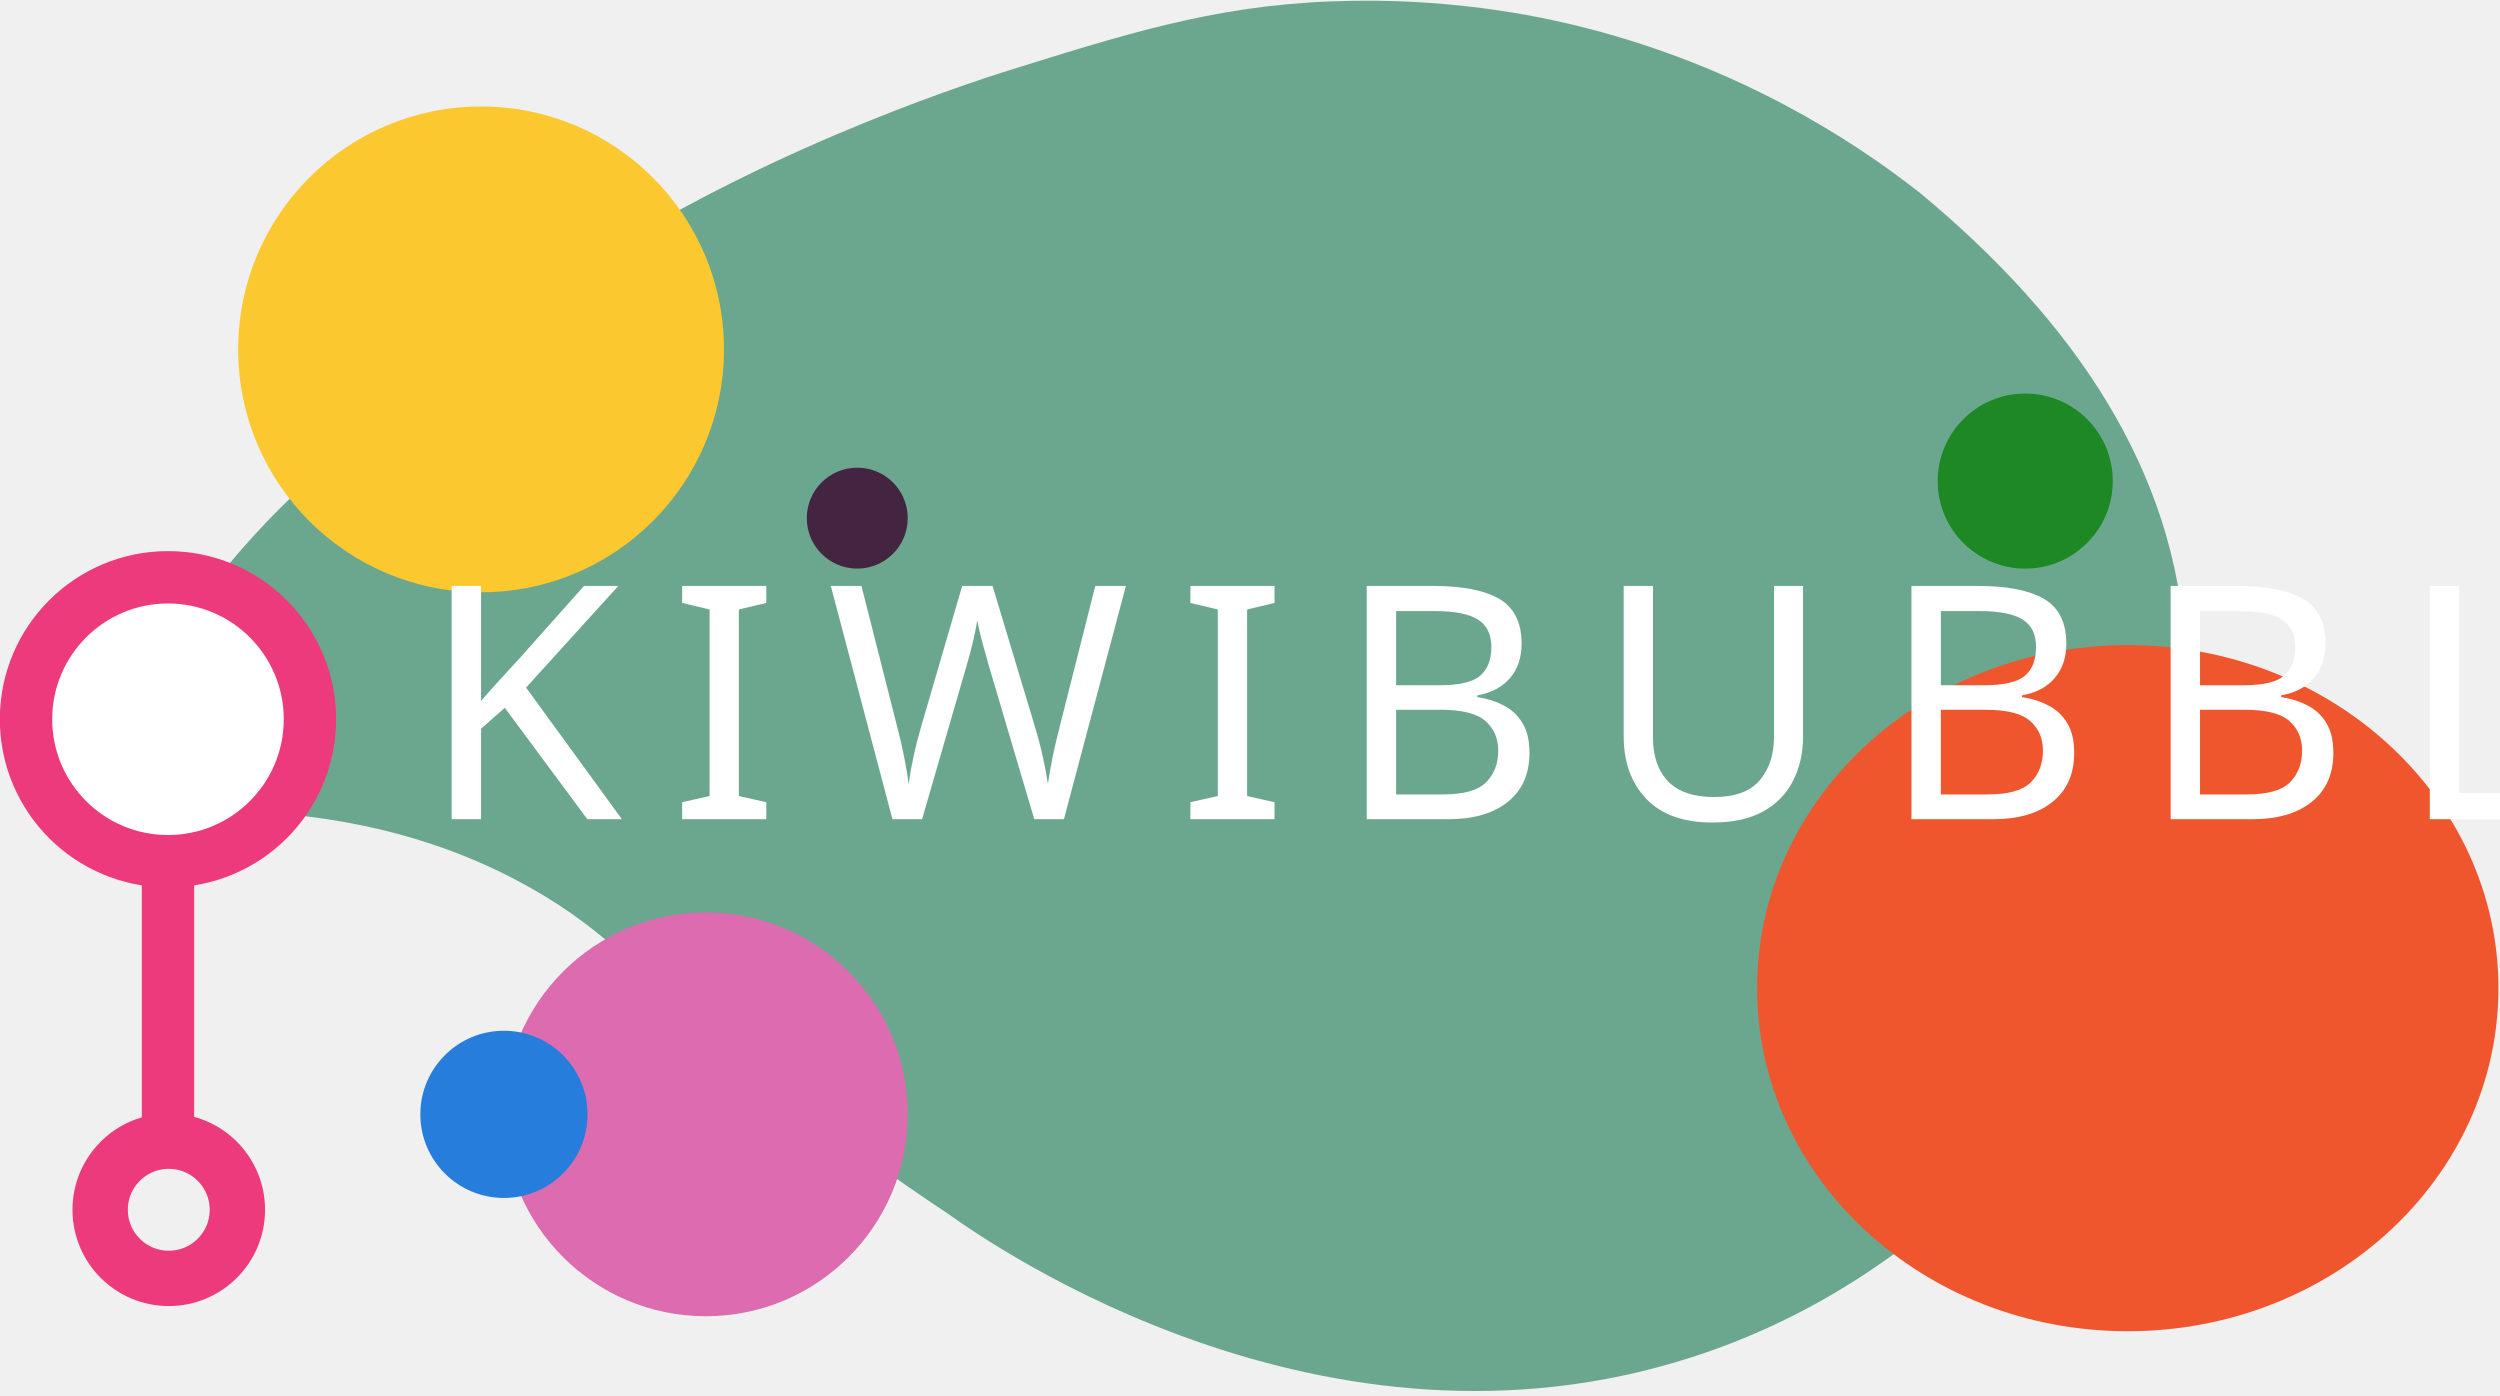
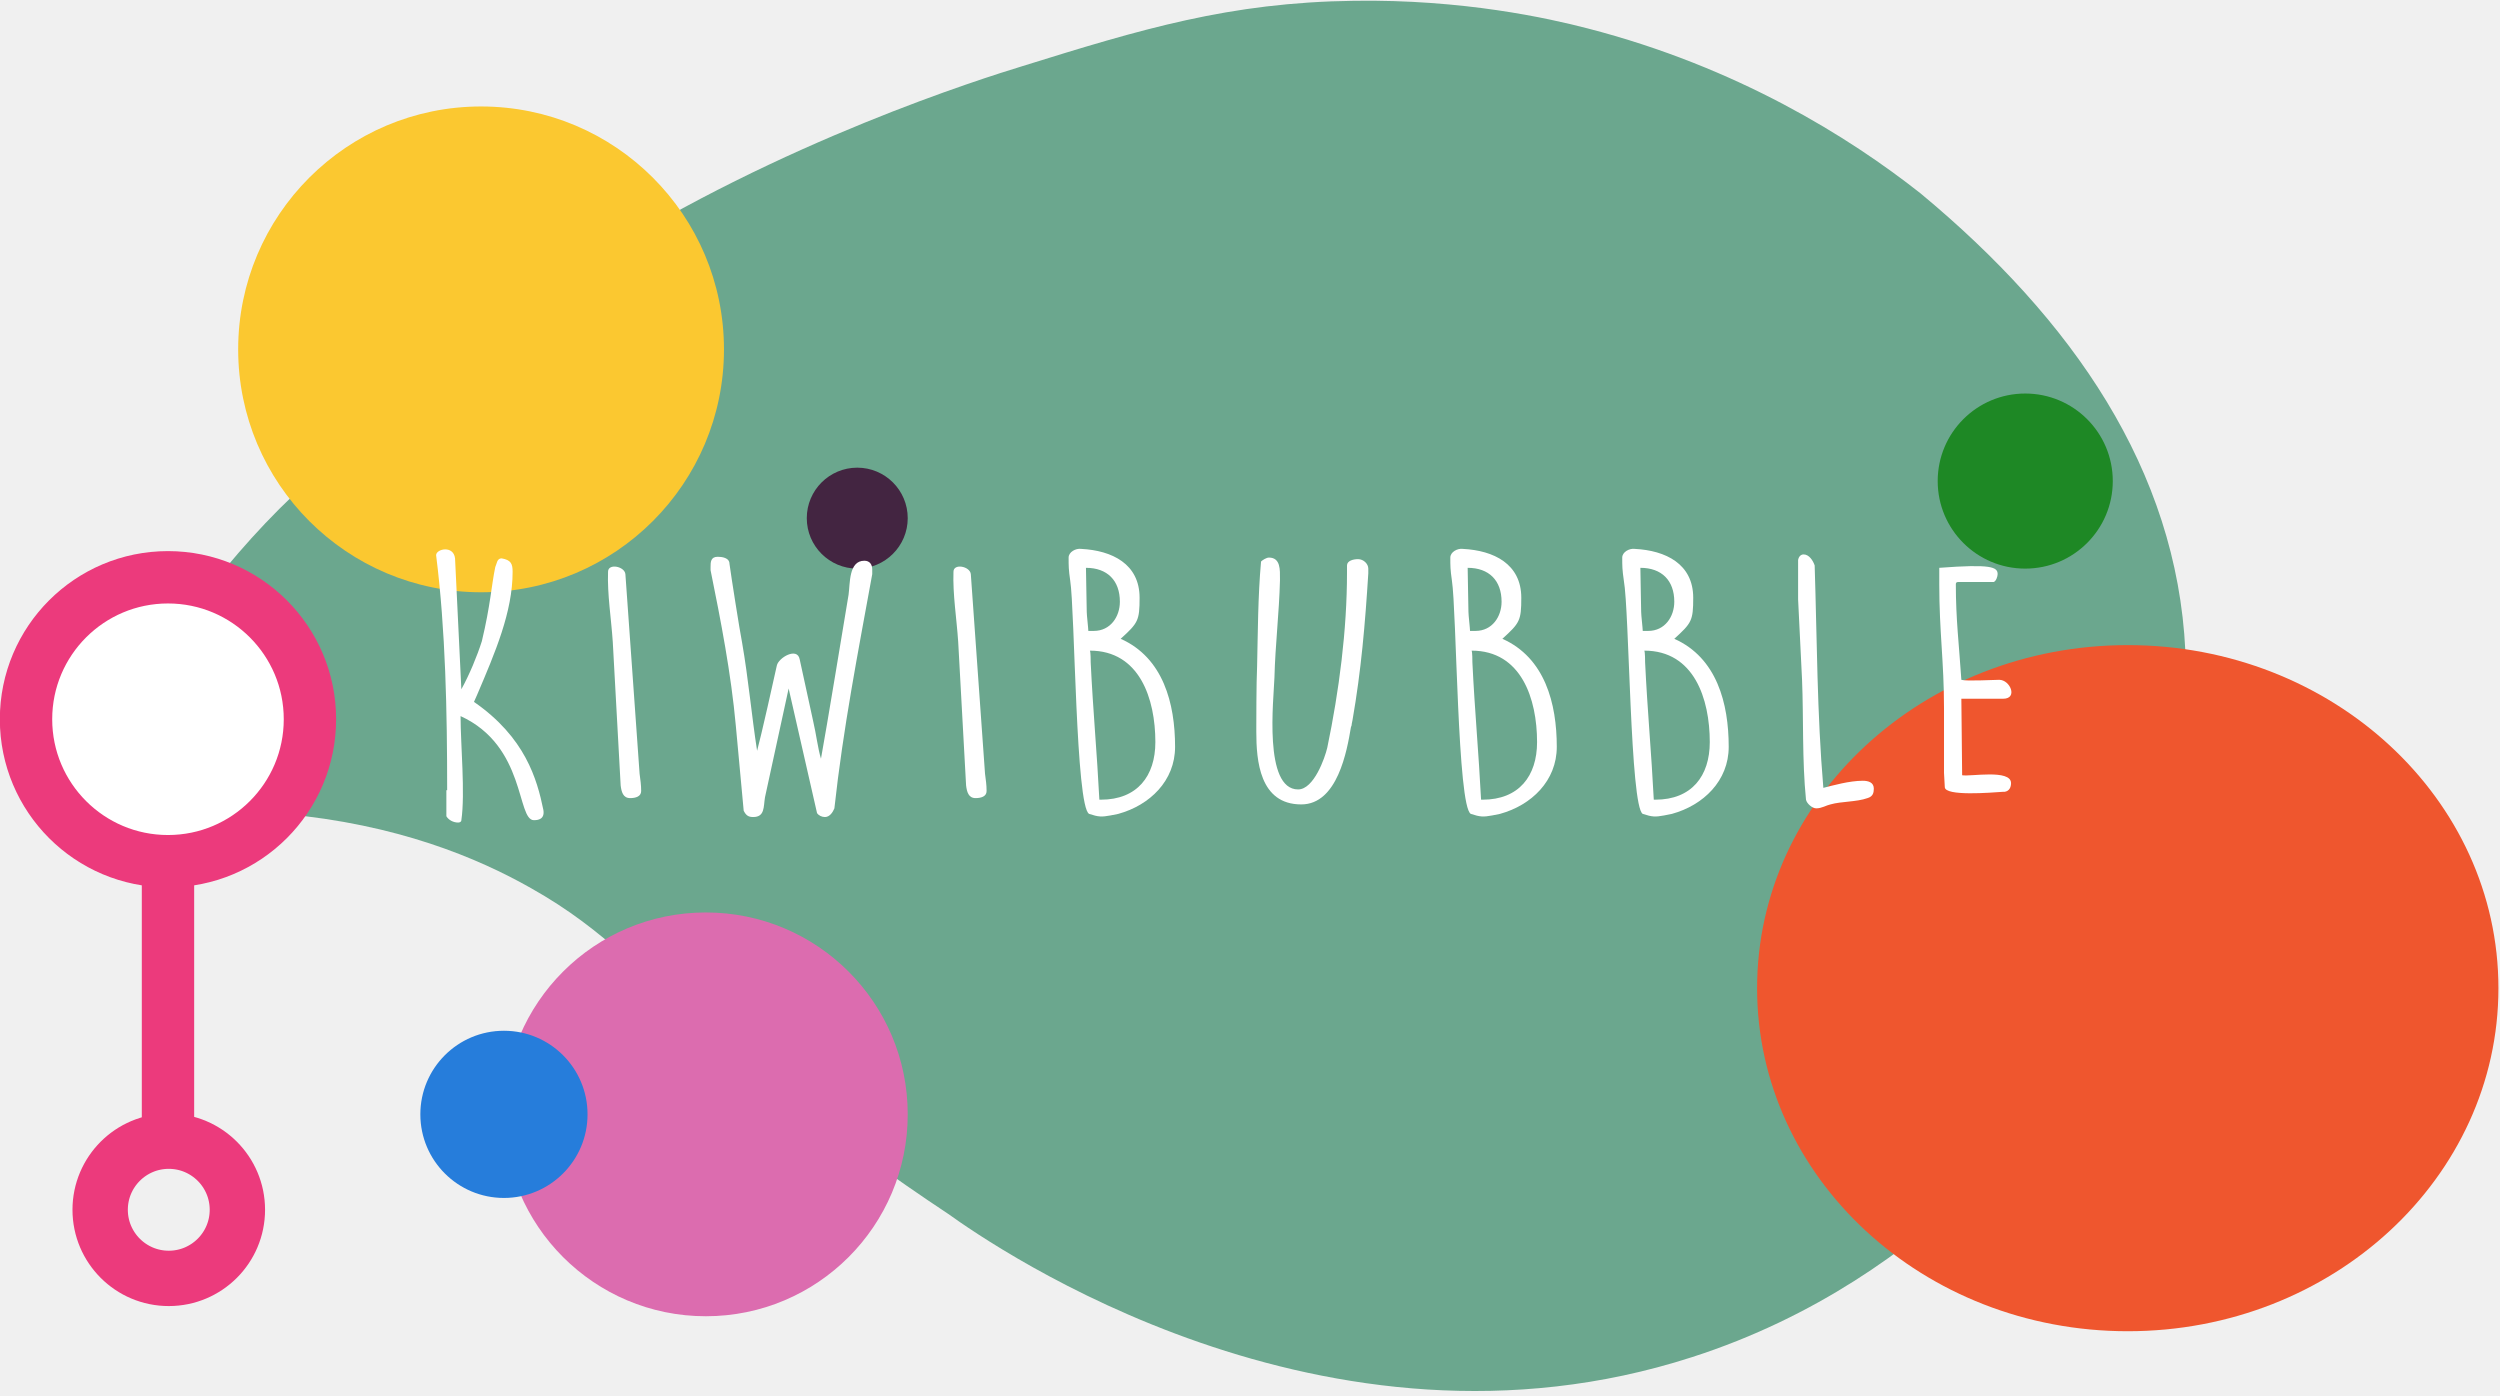
<svg xmlns="http://www.w3.org/2000/svg" x="0" y="0" width="317" height="177" viewBox="0 0 317 177">
  <path fill="#6BA78E" d="M7.9,103.8c0,0,16-32.5,36.9-47.3c7.4-6.8,17.6-15.3,30.7-23.6c23.6-15,49.2-23,54.1-24.5 c15.1-4.7,26.3-8.1,42.1-8.3c13.8-0.2,24.6,2.2,29.6,3.5c19,4.9,33.2,13.8,42.2,20.9c19.3,16,32.5,35.1,33.6,58c0,0.2,0,0.3,0,0.4 c0.2,5.3,1,41.8-27.5,68.3c-7.6,7.1-19.2,15.8-35.1,20.9c-46.5,15-88.3-13.9-94.3-18.2c-6.5-4.3-15.6-10.7-25.9-19.3 c-13.1-11-17.2-16.5-27-22c-6.7-3.8-16.9-8.1-31.4-9.4C26.6,103.4,17.2,103.6,7.9,103.8z" />
  <line fill="none" stroke="#EC3A7C" stroke-width="6.639" stroke-miterlimit="10" x1="21.3" y1="109.1" x2="21.3" y2="142.3" />
  <circle fill="none" stroke="#EC3A7C" stroke-width="7.019" stroke-miterlimit="10" cx="21.4" cy="153.4" r="8.7" />
  <circle fill="#FFFFFF" stroke="#EC3A7C" stroke-width="6.639" stroke-miterlimit="10" cx="21.3" cy="91.2" r="18" />
  <path fill="#6BA78E" d="M269.1,29.6" />
  <circle fill="#FBC830" cx="61" cy="44.3" r="30.8" />
  <circle fill="#DC6CAF" cx="89.5" cy="141.3" r="25.6" />
  <circle fill="#267DDB" cx="63.9" cy="141.3" r="10.6" />
  <circle fill="#1E8825" cx="256.8" cy="61" r="11.1" />
  <ellipse fill="#EF562E" cx="269.8" cy="125.3" rx="47" ry="43.5" />
  <circle fill="#432541" cx="108.7" cy="65.7" r="6.4" />
-   <text transform="matrix(0.9982 0 0 1 53.2613 103.8749)" fill="#FFFFFF" font-family="'DKLemonYellowSun'" font-size="41.419px" letter-spacing="6">KIWIBUBBLE</text>
+   <g fill="#FFF">
+     <path d="M56.7,100.2c0-9.9-0.2-20.3-1.4-29.8c0-0.8,2.2-1.3,2.4,0.4l0.8,16.6c1-1.8,2-4.2,2.6-6.1 c1.1-4.6,1.2-7,1.7-9.4c0.2-0.4,0.2-1.1,0.8-1.1c1.2,0.2,1.4,0.7,1.4,1.7c0,5.1-2.2,10.2-4.5,15.6L60.1,89c6.5,4.5,8,9.8,8.8,13.7 c0.2,1.2-0.7,1.3-1.2,1.3c-2.2,0-1-9.4-9.3-13.2c0,3.6,0.6,9.8,0.1,13.2c0,0.2-0.2,0.3-0.4,0.3c-0.6,0-1.2-0.3-1.5-0.8V100.2z" />
+     <path d="M79.3,72.8l1.8,25.3c0.1,0.8,0.2,1.4,0.2,2.2c0,0.7-0.7,0.9-1.4,0.9c-0.9,0-1.1-0.8-1.2-1.6l-1-18.2 c-0.2-3-0.7-6-0.6-8.9C77.1,71.4,79.2,71.8,79.3,72.8z" />
+     <path d="M93.3,92c-0.6-6.6-1.9-13.3-3.2-19.7v-0.4c0-0.6,0-1.3,0.9-1.3c0.5,0,1.5,0.1,1.5,0.9 c0.2,1.5,1.3,8.5,1.6,10c0.8,4.6,1.2,9.2,1.9,13.7c0.5-1.8,2.2-9.4,2.5-10.8c0.2-1,2.6-2.4,2.9-0.8l1.7,7.8c0.4,1.7,0.6,3.5,1,4.8 c0.7-3.8,3-17.8,3.5-20.8c0.2-1.4,0-4.3,2-4.3c0.7,0,1,0.5,1,1.1c0,0.2,0,0.5,0,0.6c-1.8,9.9-3.7,19.6-4.8,29.7 c-0.2,0.5-0.6,1.1-1.2,1.1c-0.4,0-0.8-0.2-1-0.5l-3.6-15.8L97,101.1c-0.2,1.2,0,2.5-1.5,2.5c-0.6,0-0.9-0.2-1.2-0.8L93.3,92z" />
+     <path d="M123.1,72.8l1.8,25.3c0.1,0.8,0.2,1.4,0.2,2.2c0,0.7-0.7,0.9-1.4,0.9c-0.9,0-1.1-0.8-1.2-1.6l-1-18.2 c-0.2-3-0.7-6-0.6-8.9C120.9,71.4,123,71.8,123.1,72.8z" />
+     <path d="M135.7,73.6c-0.2-1.4-0.2-1.8-0.2-2.9c0-0.7,0.9-1.2,1.6-1.1c3.9,0.2,7.4,1.9,7.4,6.2 c0,2.9-0.2,3.2-2.4,5.2c5.4,2.4,6.9,8.2,6.9,13.7c0,4.3-3.2,7.4-7.2,8.5l-1,0.2c-1.1,0.2-1.5,0.2-2.7-0.2 C136.4,102.3,136.3,77.4,135.7,73.6z M137.8,77.6c0,0.4,0.2,2.1,0.2,2.4c0.1,0,0.6,0,0.7,0c2.1,0,3.3-1.8,3.3-3.7 c0-2.7-1.6-4.3-4.3-4.3C137.7,72.9,137.8,76.8,137.8,77.6z M138.3,84c0.3,6.2,0.8,11.5,1.1,17.4h0.2c4.6,0,6.9-3,6.9-7.3 c0-5.5-2-11.6-8.3-11.6C138.3,82.7,138.3,83.8,138.3,84z" />
+     <path d="M159.9,71.2c0.2-0.2,0.7-0.5,1-0.5c1.5,0,1.4,1.6,1.4,2.7v0.2c-0.1,4.1-0.6,8.2-0.7,12.3 c-0.1,2.8-1.4,14.2,3,14.2c2,0,3.4-4,3.7-5.3c1.5-7.2,2.5-14.9,2.5-22.2v-0.9c0-0.6,0.8-0.8,1.4-0.8c0.7,0,1.3,0.6,1.3,1.2l0,0.6 c-0.4,6.4-0.9,12.3-2,18.6l-0.1,0.5c0,0.1,0,0.2-0.1,0.4c-0.5,3-1.7,9.8-6.3,9.8c-5.3,0-5.7-5.6-5.7-9.2v-0.7c0-0.2,0-5.6,0.1-7.6 C159.5,80.2,159.5,75.7,159.9,71.2z" />
+     <path d="M184.1,73.6c-0.2-1.4-0.2-1.8-0.2-2.9c0-0.7,0.9-1.2,1.6-1.1c3.9,0.2,7.4,1.9,7.4,6.2 c0,2.9-0.2,3.2-2.4,5.2c5.4,2.4,6.9,8.2,6.9,13.7c0,4.3-3.2,7.4-7.2,8.5l-1,0.2c-1.1,0.2-1.5,0.2-2.7-0.2 C184.8,102.3,184.7,77.4,184.1,73.6z M186.2,77.6c0,0.4,0.2,2.1,0.2,2.4c0.1,0,0.6,0,0.7,0c2.1,0,3.3-1.8,3.3-3.7 c0-2.7-1.6-4.3-4.3-4.3C186.1,72.9,186.2,76.8,186.2,77.6z M186.7,84c0.3,6.2,0.8,11.5,1.1,17.4h0.2c4.6,0,6.9-3,6.9-7.3 c0-5.5-2-11.6-8.3-11.6C186.7,82.7,186.7,83.8,186.7,84z" />
+     <path d="M205.9,73.6c-0.2-1.4-0.2-1.8-0.2-2.9c0-0.7,0.9-1.2,1.6-1.1c3.9,0.2,7.4,1.9,7.4,6.2 c0,2.9-0.2,3.2-2.4,5.2c5.4,2.4,6.9,8.2,6.9,13.7c0,4.3-3.2,7.4-7.2,8.5l-1,0.2c-1.1,0.2-1.5,0.2-2.7-0.2 C206.7,102.3,206.6,77.4,205.9,73.6z M208.1,77.6c0,0.4,0.2,2.1,0.2,2.4c0.1,0,0.6,0,0.7,0c2.1,0,3.3-1.8,3.3-3.7 c0-2.7-1.6-4.3-4.3-4.3C208,72.9,208.1,76.8,208.1,77.6z M208.6,84c0.3,6.2,0.8,11.5,1.1,17.4h0.2c4.6,0,6.9-3,6.9-7.3 c0-5.5-2-11.6-8.3-11.6C208.6,82.7,208.6,83.8,208.6,84z" />
+     <path d="M228.7,70.3c0.7,0,1.2,0.8,1.4,1.4c0.3,9.4,0.3,18.8,1.1,28.2c1.2-0.3,3.3-0.9,5-0.9c0.7,0,1.4,0.2,1.4,1 c0,0.5-0.1,1-0.8,1.2c-1.4,0.5-3.3,0.4-4.7,0.8c-0.5,0.1-1.1,0.5-1.8,0.5c-0.5,0-1.2-0.6-1.3-1.1c-0.5-5-0.3-10.3-0.5-15.2 l-0.5-10.2V71C228.1,70.5,228.4,70.3,228.7,70.3z" />
+     <path d="M246.5,98v-8.2c0-5.9-0.6-9.7-0.6-15.7V72c6.6-0.5,7.4-0.1,7.4,0.8c0,0.3-0.2,0.9-0.5,1h-4.5 c-0.3,0-0.3,0.2-0.3,0.3c0,4.4,0.4,7.6,0.7,12.1c0.6,0.2,4.1,0,4.8,0c1.4,0,2.4,2.4,0.5,2.4h-5.3l0.1,9.7c1,0.2,6.2-0.8,6.2,1 c0,0.5-0.2,1-0.8,1.1H254c-1.5,0.1-7.4,0.6-7.4-0.6L246.5,98z" />
+   </g>
</svg>
